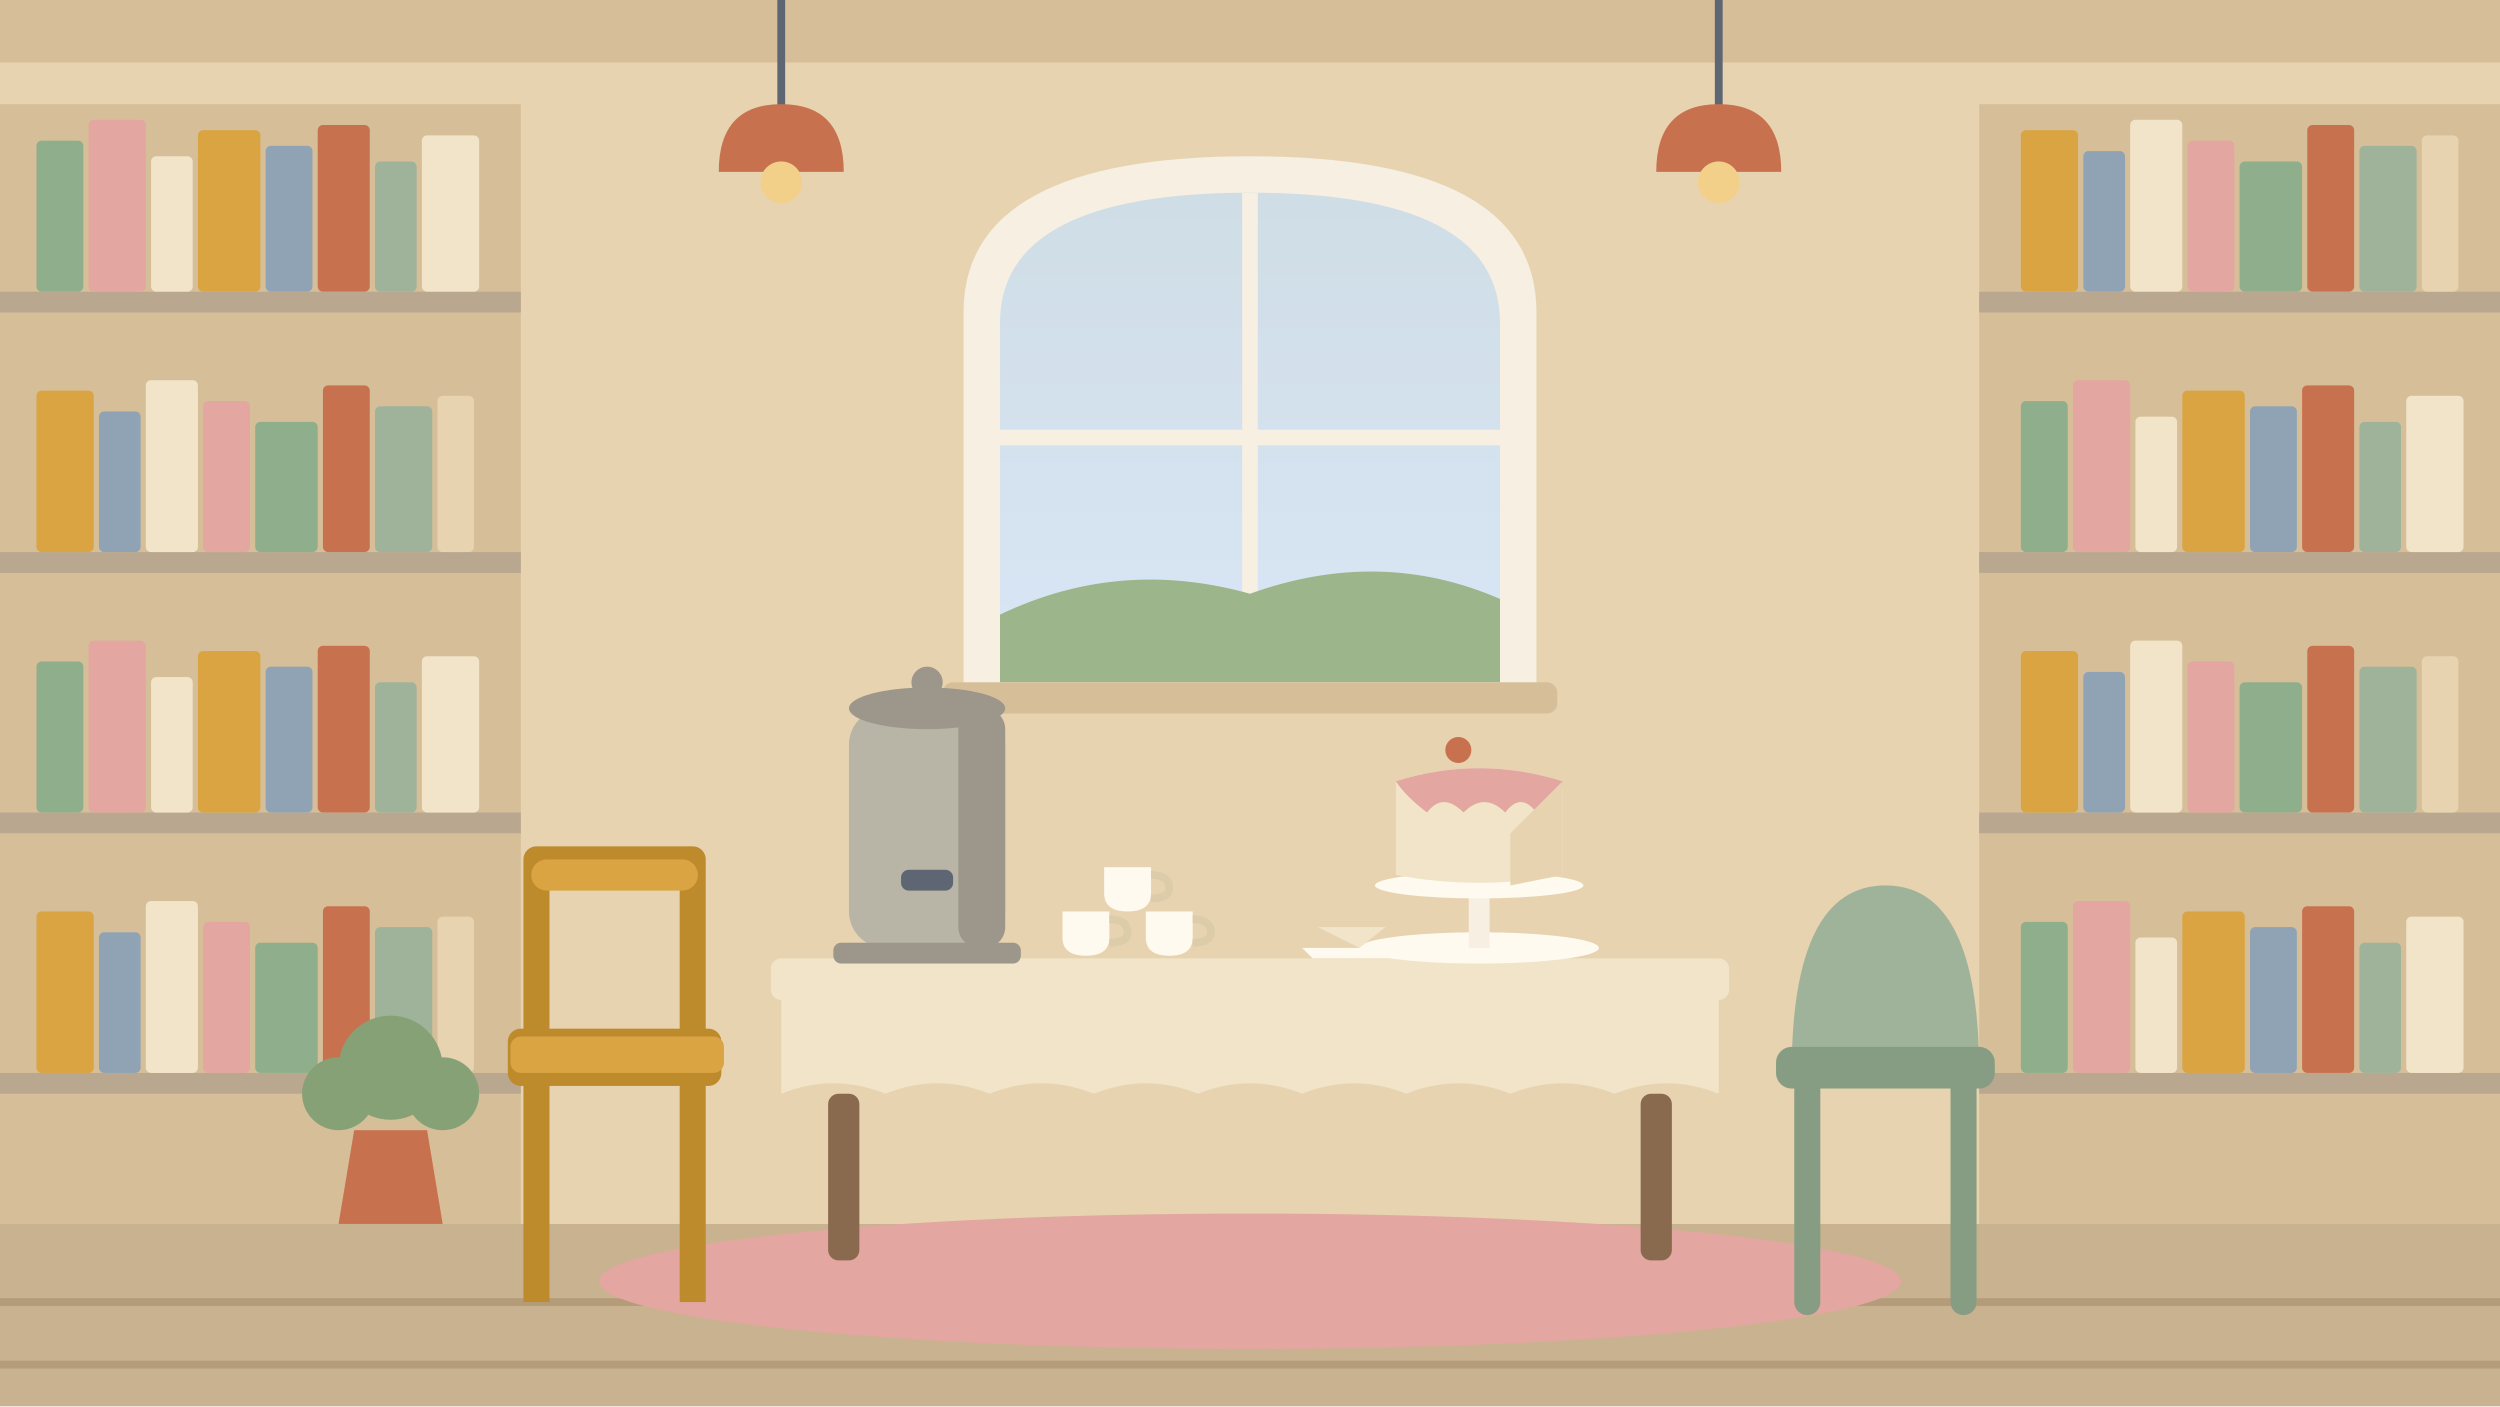
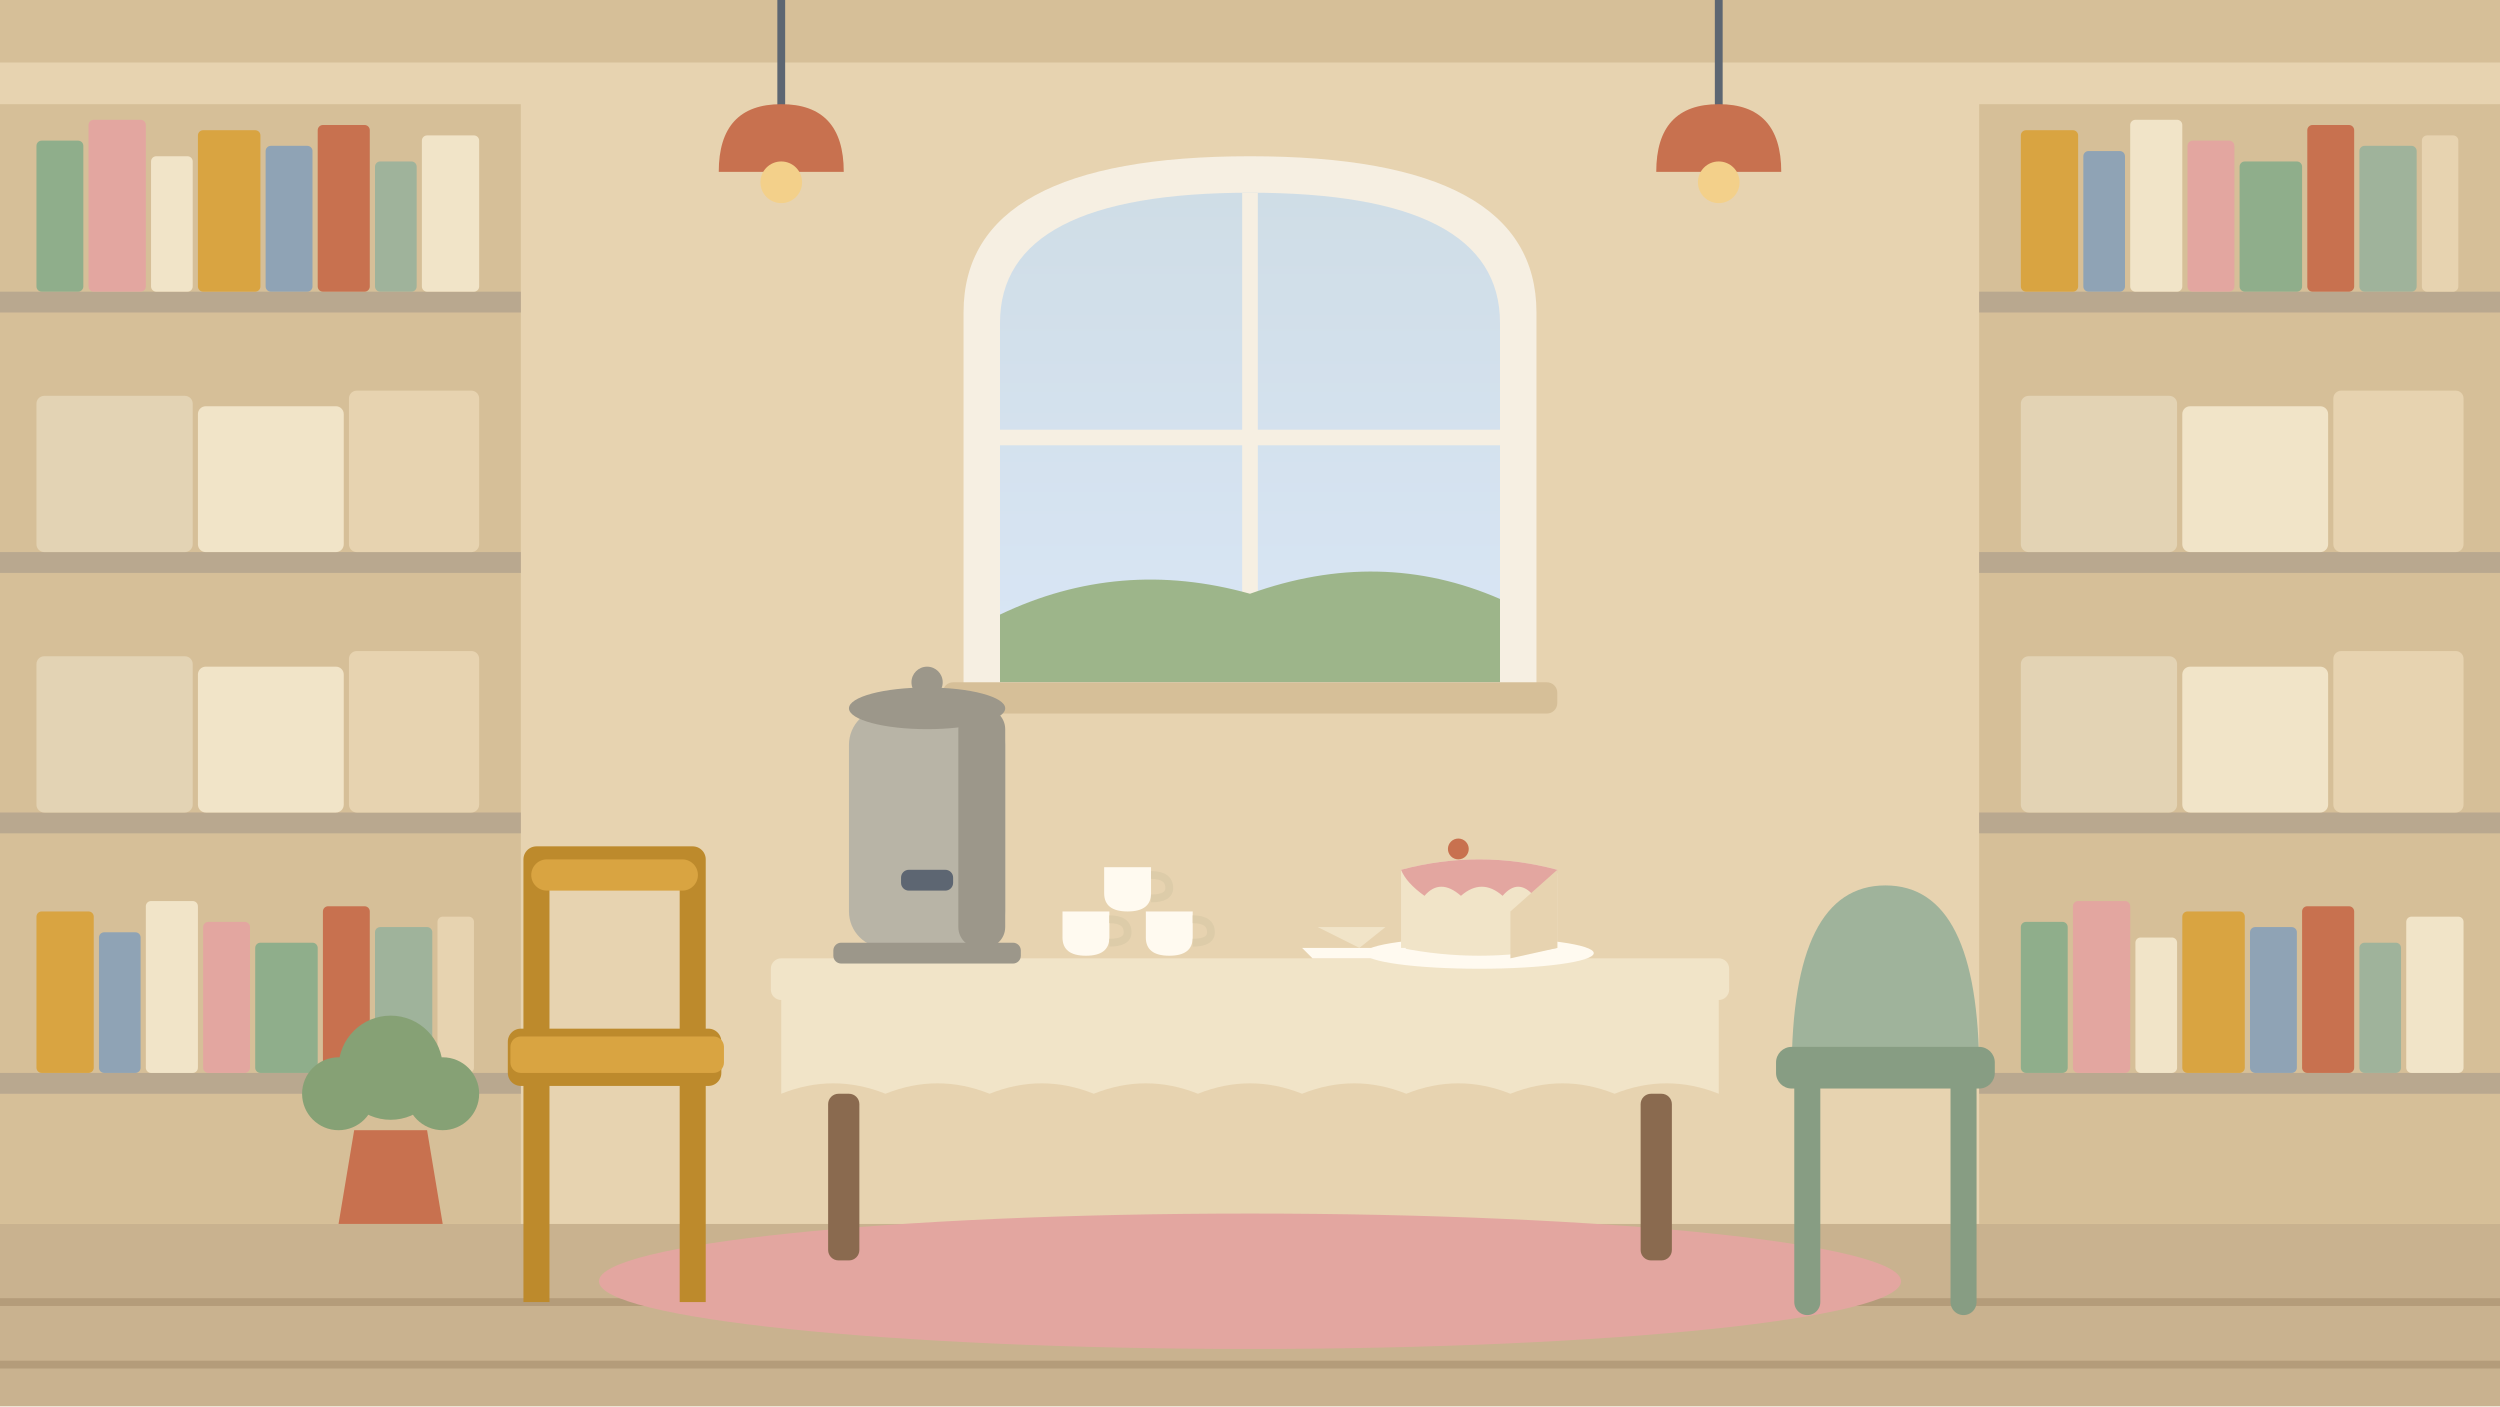
<svg xmlns="http://www.w3.org/2000/svg" viewBox="0 0 960 540" role="img" aria-labelledby="lc-t">
  <defs>
    <linearGradient id="lc-air" x1="0" y1="0" x2="0" y2="1">
      <stop offset="0" stop-color="#cfdde6" />
      <stop offset="1" stop-color="#d9e6f6" />
    </linearGradient>
    <g id="lc-ba">
      <rect x="0" y="-58" width="18" height="58" rx="2" fill="#8fae8b" />
      <rect x="20" y="-66" width="22" height="66" rx="2" fill="#e3a6a0" />
      <rect x="44" y="-52" width="16" height="52" rx="2" fill="#f1e4c8" />
      <rect x="62" y="-62" width="24" height="62" rx="2" fill="#d9a441" />
      <rect x="88" y="-56" width="18" height="56" rx="2" fill="#8fa3b5" />
      <rect x="108" y="-64" width="20" height="64" rx="2" fill="#c8714f" />
      <rect x="130" y="-50" width="16" height="50" rx="2" fill="#9fb39b" />
      <rect x="148" y="-60" width="22" height="60" rx="2" fill="#f1e4c8" />
    </g>
    <g id="lc-bb">
      <rect x="0" y="-62" width="22" height="62" rx="2" fill="#d9a441" />
      <rect x="24" y="-54" width="16" height="54" rx="2" fill="#8fa3b5" />
      <rect x="42" y="-66" width="20" height="66" rx="2" fill="#f1e4c8" />
      <rect x="64" y="-58" width="18" height="58" rx="2" fill="#e3a6a0" />
      <rect x="84" y="-50" width="24" height="50" rx="2" fill="#8fae8b" />
      <rect x="110" y="-64" width="18" height="64" rx="2" fill="#c8714f" />
      <rect x="130" y="-56" width="22" height="56" rx="2" fill="#9fb39b" />
      <rect x="154" y="-60" width="14" height="60" rx="2" fill="#e7d3b0" />
    </g>
+     <g id="lc-bq">
+       <rect y="-60" width="60" height="60" rx="3" fill="#e3d3b4" />
+       <rect x="62" y="-56" width="56" height="56" rx="3" fill="#f1e4c8" />
+       <rect x="120" y="-62" width="50" height="62" rx="3" fill="#e7d3b0" />
+     </g>
    <g id="lc-cup">
      <path d="M0 0H18V10Q18 17 9 17Q0 17 0 10Z" fill="#fffaf0" />
      <path d="M18 3Q25 3 25 8Q25 12 18 12" fill="none" stroke="#ddcca9" stroke-width="3" />
    </g>
  </defs>
  <rect width="960" height="540" fill="#e7d3b0" />
  <rect width="960" height="24" fill="#d6bf98" />
  <rect x="0" y="40" width="200" height="430" fill="#d6bf98" />
  <rect x="760" y="40" width="200" height="430" fill="#d6bf98" />
  <path d="M0 116H200M0 216H200M0 316H200M0 416H200M760 116H960M760 216H960M760 316H960M760 416H960" stroke="#b9a88f" stroke-width="8" />
  <use href="#lc-ba" x="14" y="112" />
-   <use href="#lc-bb" x="14" y="212" />
-   <use href="#lc-ba" x="14" y="312" />
+   <use href="#lc-bq" x="14" y="212" />
+   <use href="#lc-bq" x="14" y="312" />
  <use href="#lc-bb" x="14" y="412" />
  <use href="#lc-bb" x="776" y="112" />
-   <use href="#lc-ba" x="776" y="212" />
-   <use href="#lc-bb" x="776" y="312" />
+   <use href="#lc-bq" x="776" y="212" />
+   <use href="#lc-bq" x="776" y="312" />
  <use href="#lc-ba" x="776" y="412" />
  <path d="M370 270V120Q370 60 480 60Q590 60 590 120V270Z" fill="#f6efe2" />
  <path d="M384 262V124Q384 74 480 74Q576 74 576 124V262Z" fill="url(#lc-air)" />
  <path d="M480 74V262M384 168H576" stroke="#f6efe2" stroke-width="6" />
  <path d="M384 236Q430 214 480 228Q530 210 576 230V262H384Z" fill="#9db58a" />
  <rect x="362" y="262" width="236" height="12" rx="4" fill="#d6bf98" />
  <path d="M300 0V44M660 0V44" stroke="#5d6672" stroke-width="3" />
  <path d="M276 66Q276 40 300 40Q324 40 324 66ZM636 66Q636 40 660 40Q684 40 684 66Z" fill="#c8714f" />
  <path d="M292 70a8 8 0 1 0 16 0a8 8 0 1 0 -16 0ZM652 70a8 8 0 1 0 16 0a8 8 0 1 0 -16 0Z" fill="#f3d08a" />
  <rect y="470" width="960" height="70" fill="#c9b28f" />
  <path d="M0 500H960M0 524H960" stroke="#b49c7a" stroke-width="3" />
  <path d="M230 492a250 26 0 1 0 500 0a250 26 0 1 0 -500 0Z" fill="#e3a6a0" />
  <rect x="296" y="368" width="368" height="16" rx="4" fill="#f1e4c8" />
  <path d="M300 384H660V420Q640 412 620 420Q600 412 580 420Q560 412 540 420Q520 412 500 420Q480 412 460 420Q440 412 420 420Q400 412 380 420Q360 412 340 420Q320 412 300 420Z" fill="#f1e4c8" />
  <rect x="318" y="420" width="12" height="64" rx="4" fill="#8a6a4f" />
  <rect x="630" y="420" width="12" height="64" rx="4" fill="#8a6a4f" />
  <rect x="326" y="272" width="60" height="92" rx="14" fill="#b8b4a6" />
  <rect x="368" y="272" width="18" height="92" rx="8" fill="#9c978a" />
  <path d="M326 272a30 8 0 1 0 60 0a30 8 0 1 0 -60 0Z" fill="#9c978a" />
  <path d="M350 262a6 6 0 1 0 12 0a6 6 0 1 0 -12 0Z" fill="#9c978a" />
  <rect x="346" y="334" width="20" height="8" rx="3" fill="#5d6672" />
  <rect x="320" y="362" width="72" height="8" rx="3" fill="#9c978a" />
  <use href="#lc-cup" x="408" y="350" />
  <use href="#lc-cup" x="440" y="350" />
  <use href="#lc-cup" x="424" y="333" />
-   <path d="M522 364a46 6 0 1 0 92 0a46 6 0 1 0 -92 0Z" fill="#fffaf0" />
-   <rect x="564" y="340" width="8" height="24" fill="#f6efe2" />
-   <path d="M528 340a40 5 0 1 0 80 0a40 5 0 1 0 -80 0Z" fill="#fffaf0" />
-   <path d="M536 336V300Q568 290 600 300V336Q568 342 536 336Z" fill="#f1e4c8" />
-   <path d="M536 300Q568 290 600 300Q600 310 590 312Q584 304 578 312Q570 304 562 312Q554 304 548 312Q540 306 536 300Z" fill="#e3a6a0" />
-   <path d="M600 300L580 320V340L600 336Z" fill="#e7d3b0" />
-   <path d="M555 288a5 5 0 1 0 10 0a5 5 0 1 0 -10 0Z" fill="#c8714f" />
+   <path d="M524 366a44 6 0 1 0 88 0a44 6 0 1 0 -88 0Z" fill="#fffaf0" />
+   <path d="M538 364V334Q568 326 598 334V364Q568 370 538 364Z" fill="#f1e4c8" />
+   <path d="M538 334Q568 326 598 334Q598 342 589 344Q583 337 577 344Q569 337 561 344Q553 337 547 344Q540 339 538 334Z" fill="#e3a6a0" />
+   <path d="M598 334L580 350V368L598 364Z" fill="#e7d3b0" />
+   <path d="M556 326a4 4 0 1 0 8 0a4 4 0 1 0 -8 0Z" fill="#c8714f" />
  <path d="M500 364h40l-4 4h-32Z" fill="#fffaf0" />
  <path d="M506 356L532 356L522 364Z" fill="#f1e4c8" />
  <path d="M200 400H272V412H200ZM206 412V500M266 412V500M206 330H266V400H206Z" fill="none" stroke="#bd8a2c" stroke-width="10" stroke-linejoin="round" />
  <rect x="196" y="398" width="82" height="14" rx="4" fill="#d9a441" />
  <path d="M210 336H262" stroke="#d9a441" stroke-width="12" stroke-linecap="round" />
  <path d="M694 412V500M754 412V500" stroke="#879d83" stroke-width="10" stroke-linecap="round" />
  <path d="M688 412Q688 340 724 340Q760 340 760 412Z" fill="#9fb39b" />
  <rect x="682" y="402" width="84" height="16" rx="6" fill="#879d83" />
  <path d="M130 470h40l-6 -36h-28Z" fill="#c8714f" />
  <path d="M130 410a20 20 0 1 0 40 0a20 20 0 1 0 -40 0ZM116 420a14 14 0 1 0 28 0a14 14 0 1 0 -28 0ZM156 420a14 14 0 1 0 28 0a14 14 0 1 0 -28 0Z" fill="#86a175" />
</svg>
